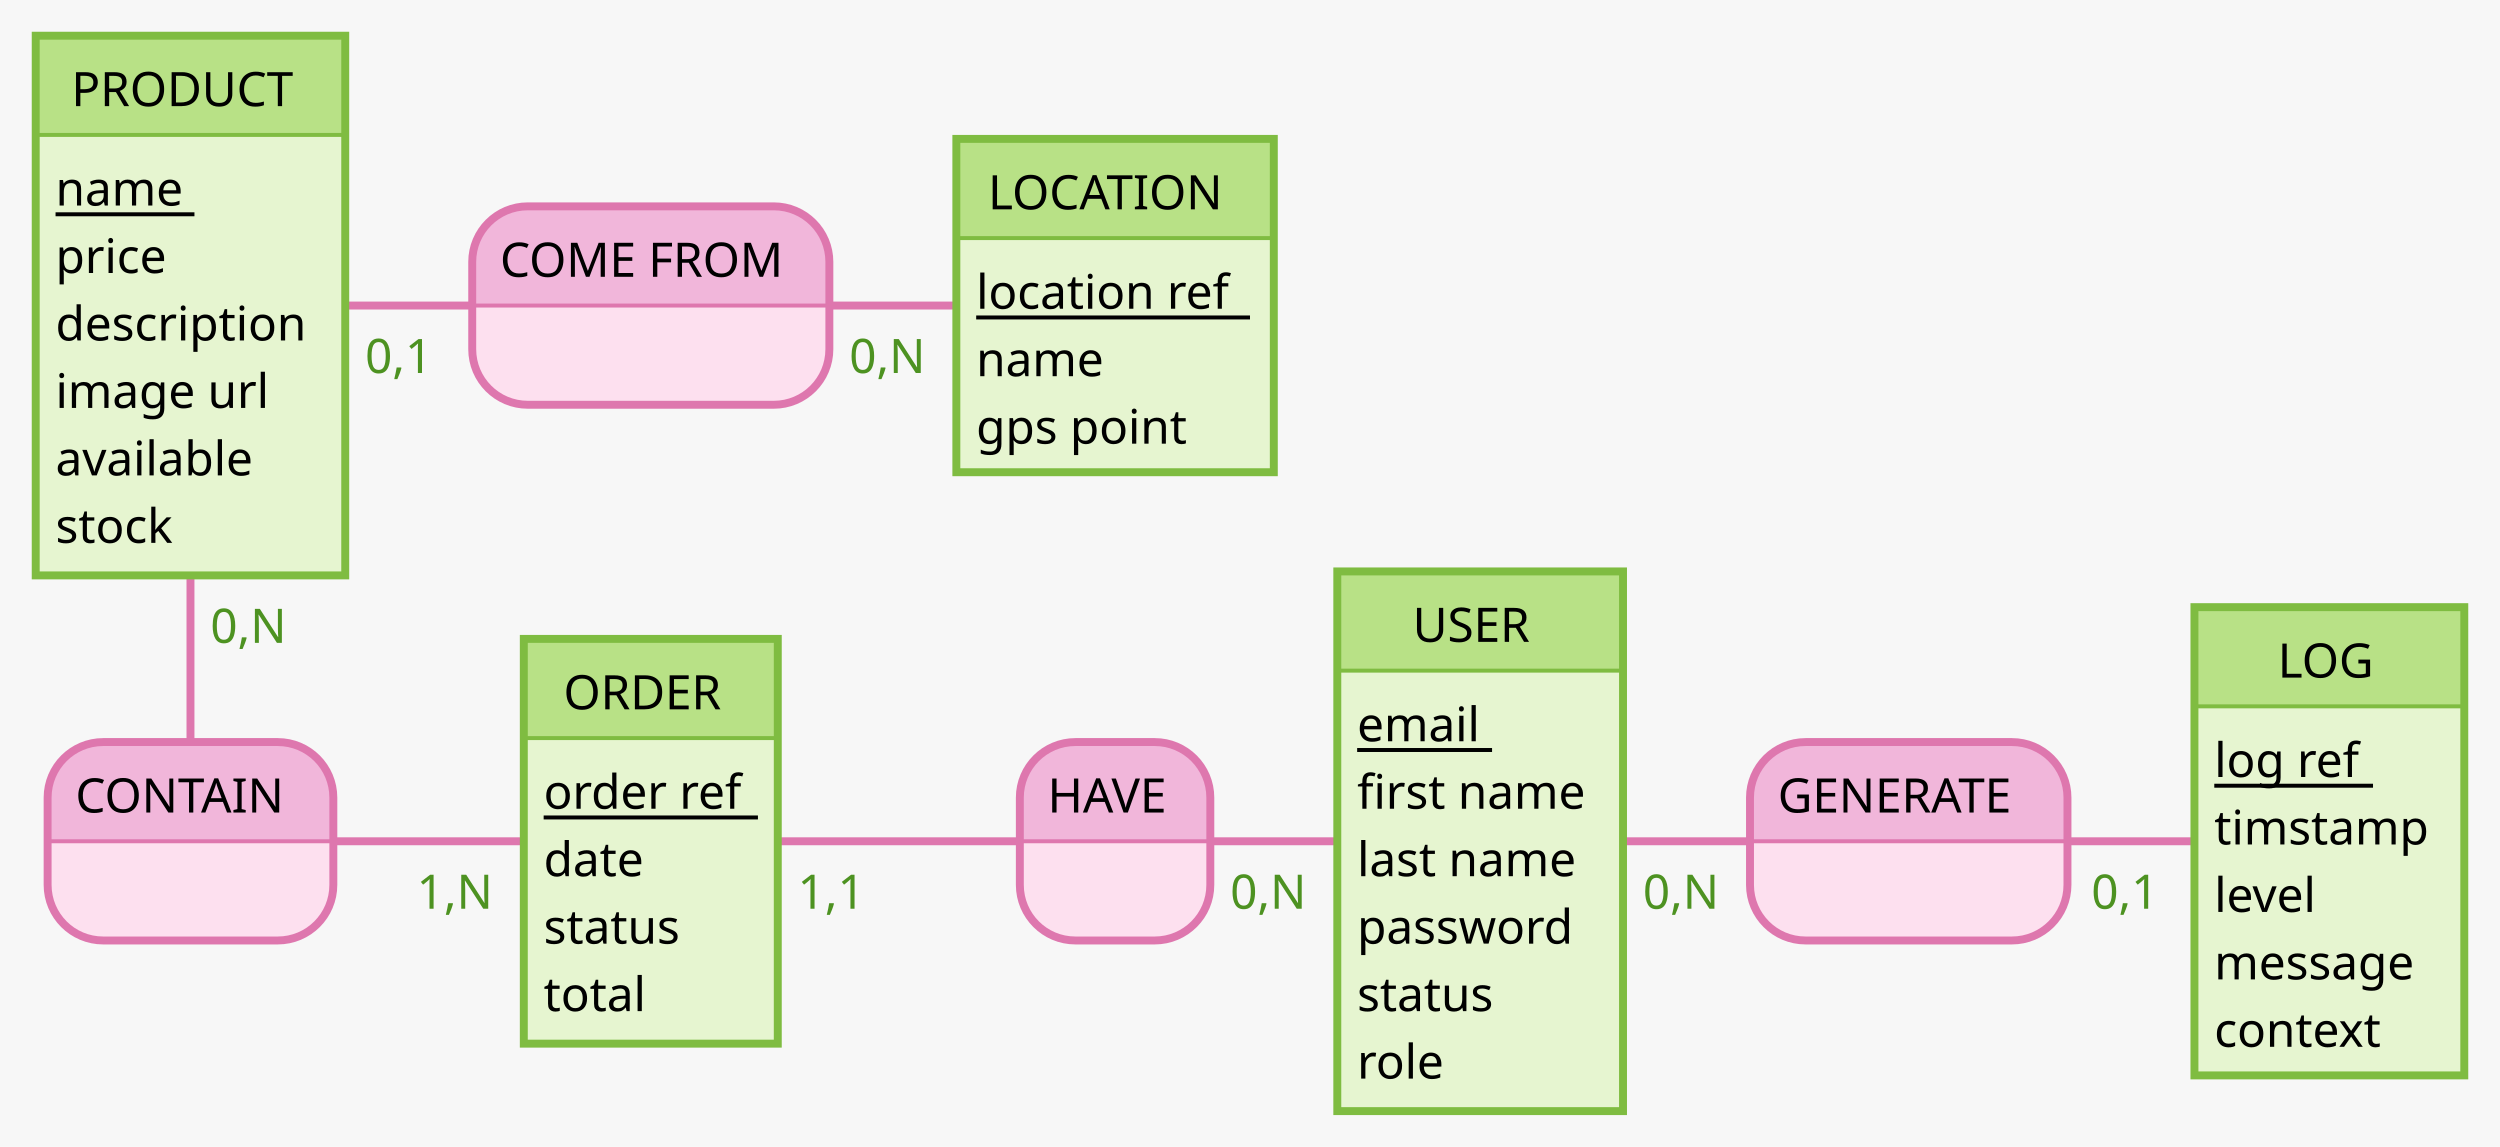
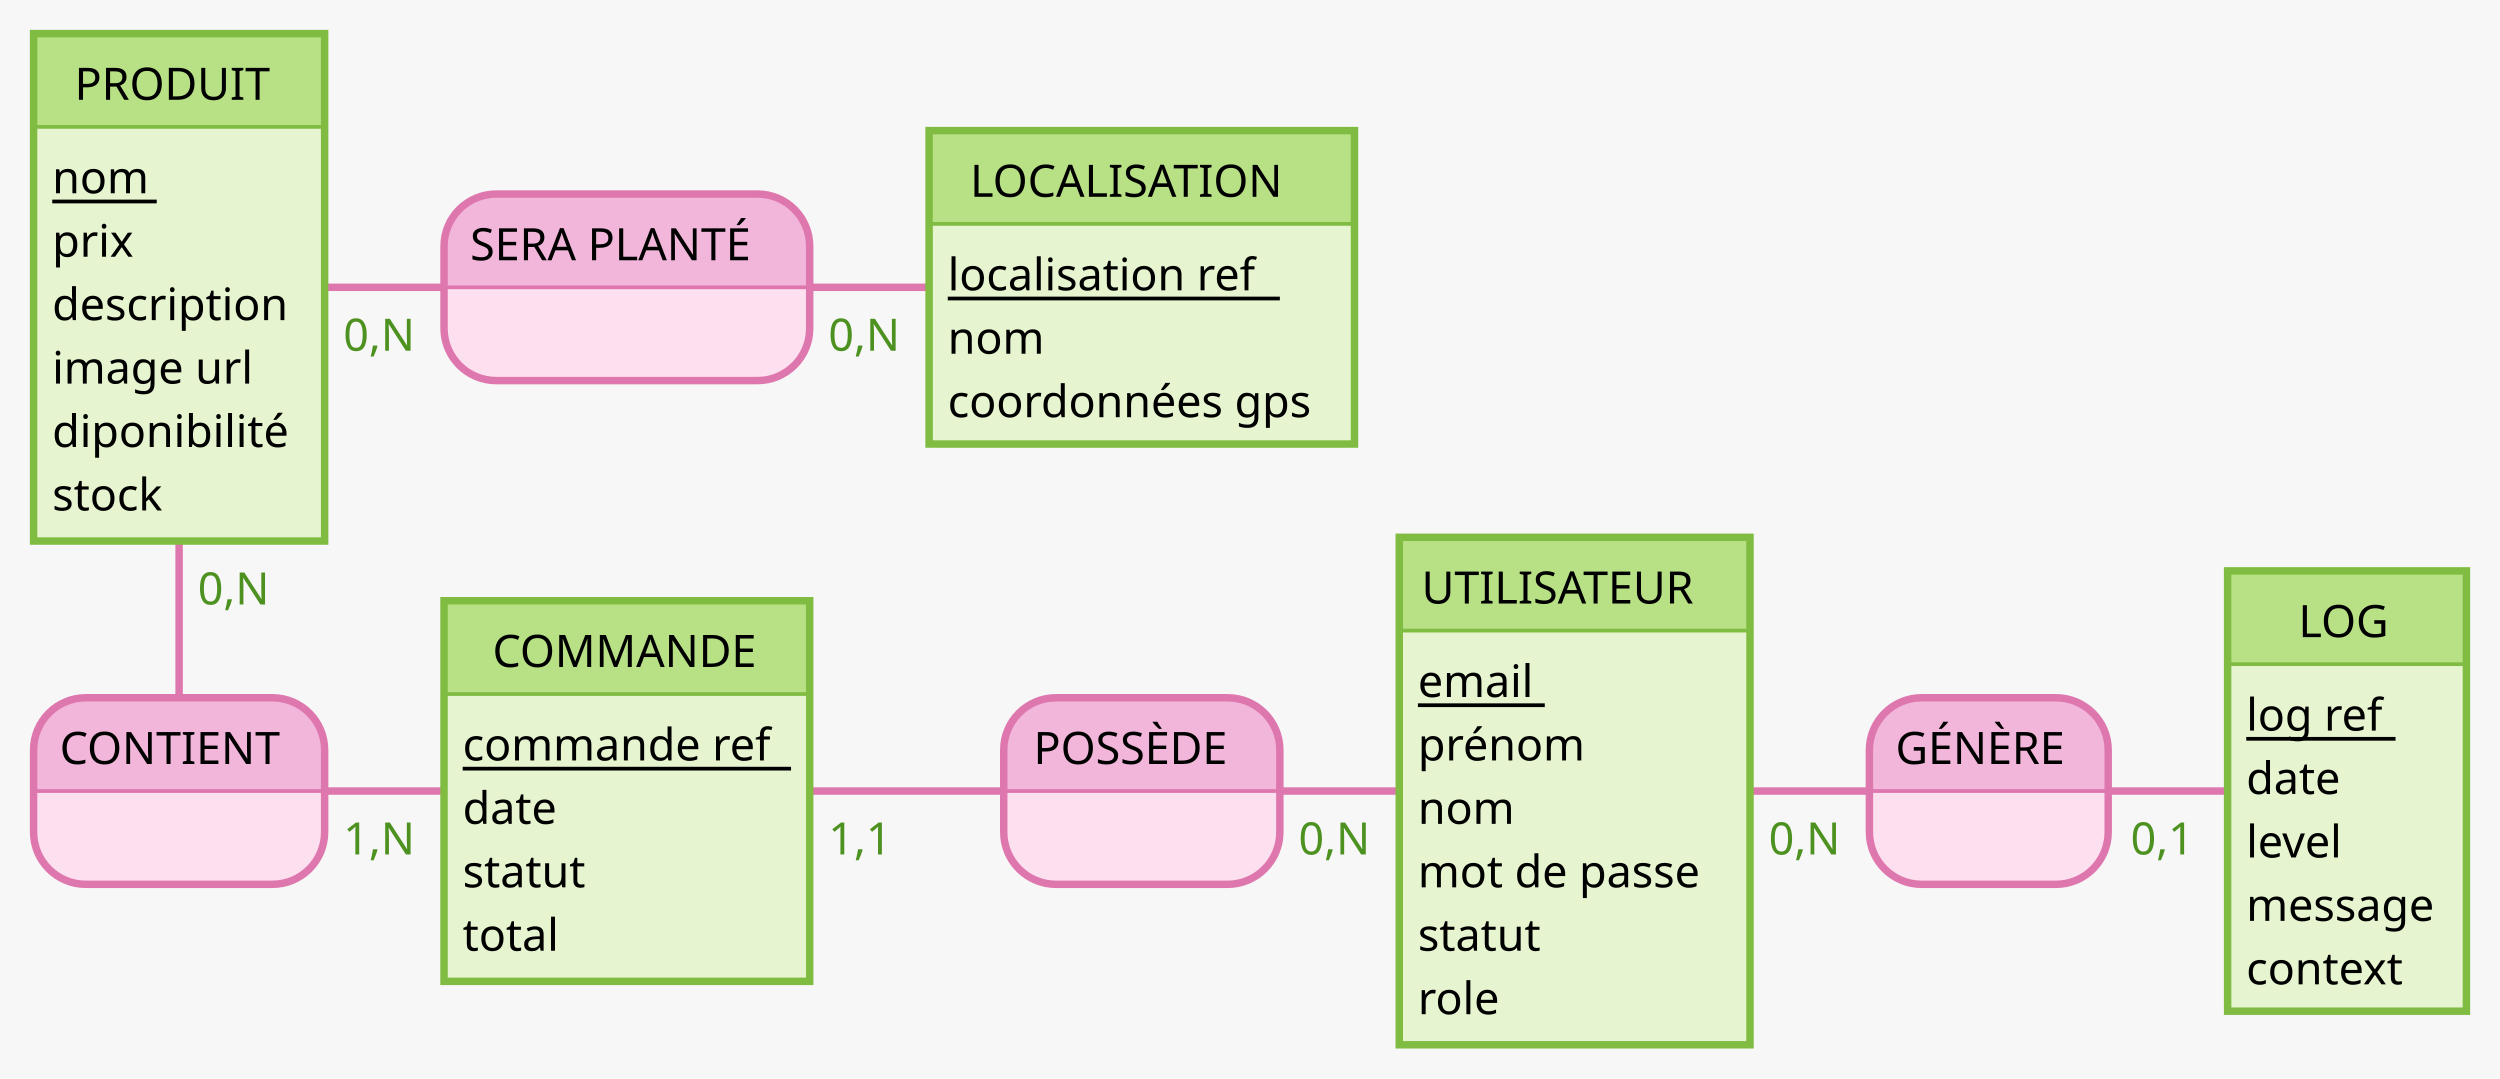
- <svg xmlns="http://www.w3.org/2000/svg" width="630" height="289" viewBox="0 0 630 289">
-   <rect x="0" y="0" width="630" height="289" fill="#f7f7f7" stroke="none" stroke-width="0" />
+ <svg xmlns="http://www.w3.org/2000/svg" width="670" height="289" viewBox="0 0 670 289">
+   <rect x="0" y="0" width="670" height="289" fill="#f7f7f7" stroke="none" stroke-width="0" />
  <g>
-     <line x1="281" y1="77" x2="164" y2="77" stroke="#de77ae" stroke-width="2" />
-     <line x1="48" y1="77" x2="164" y2="77" stroke="#de77ae" stroke-width="2" />
+     <line x1="306" y1="77" x2="168" y2="77" stroke="#de77ae" stroke-width="2" />
+     <line x1="48" y1="77" x2="168" y2="77" stroke="#de77ae" stroke-width="2" />
    <g>
-       <path d="M195 52 a14 14 90 0 1 14 14 V77 h-90 V66 a14 14 90 0 1 14 -14" fill="#f1b6da" stroke="#f1b6da" stroke-width="0" />
-       <path d="M209 77 v11 a14 14 90 0 1 -14 14 H133 a14 14 90 0 1 -14 -14 V77 H90" fill="#fde0ef" stroke="#fde0ef" stroke-width="0" />
-       <rect x="119" y="52" width="90" height="50" fill="none" rx="14" stroke="#de77ae" stroke-width="2" />
-       <line x1="119" y1="77" x2="209" y2="77" stroke="#de77ae" stroke-width="1" />
-       <text x="126" y="69.75" fill="#000000" font-family="Verdana" font-size="12">COME FROM</text>
+       <path d="M203 52 a14 14 90 0 1 14 14 V77 h-98 V66 a14 14 90 0 1 14 -14" fill="#f1b6da" stroke="#f1b6da" stroke-width="0" />
+       <path d="M217 77 v11 a14 14 90 0 1 -14 14 H133 a14 14 90 0 1 -14 -14 V77 H98" fill="#fde0ef" stroke="#fde0ef" stroke-width="0" />
+       <rect x="119" y="52" width="98" height="50" fill="none" rx="14" stroke="#de77ae" stroke-width="2" />
+       <line x1="119" y1="77" x2="217" y2="77" stroke="#de77ae" stroke-width="1" />
+       <text x="126" y="69.75" fill="#000000" font-family="Verdana" font-size="12">SERA PLANTÉ</text>
    </g>
-     <text x="214" y="94" fill="#4d9221" font-family="Verdana" font-size="12">0,N</text>
-     <text x="92" y="94" fill="#4d9221" font-family="Verdana" font-size="12">0,1</text>
+     <text x="222" y="94" fill="#4d9221" font-family="Verdana" font-size="12">0,N</text>
+     <text x="92" y="94" fill="#4d9221" font-family="Verdana" font-size="12">0,N</text>
  </g>
  <g>
    <line x1="48" y1="77" x2="48" y2="212" stroke="#de77ae" stroke-width="2" />
-     <line x1="164" y1="212" x2="48" y2="212" stroke="#de77ae" stroke-width="2" />
+     <line x1="168" y1="212" x2="48" y2="212" stroke="#de77ae" stroke-width="2" />
    <g>
-       <path d="M70 187 a14 14 90 0 1 14 14 V212 h-72 V201 a14 14 90 0 1 14 -14" fill="#f1b6da" stroke="#f1b6da" stroke-width="0" />
-       <path d="M84 212 v11 a14 14 90 0 1 -14 14 H26 a14 14 90 0 1 -14 -14 V212 H72" fill="#fde0ef" stroke="#fde0ef" stroke-width="0" />
-       <rect x="12" y="187" width="72" height="50" fill="none" rx="14" stroke="#de77ae" stroke-width="2" />
-       <line x1="12" y1="212" x2="84" y2="212" stroke="#de77ae" stroke-width="1" />
-       <text x="19" y="204.75" fill="#000000" font-family="Verdana" font-size="12">CONTAIN</text>
+       <path d="M73 187 a14 14 90 0 1 14 14 V212 h-78 V201 a14 14 90 0 1 14 -14" fill="#f1b6da" stroke="#f1b6da" stroke-width="0" />
+       <path d="M87 212 v11 a14 14 90 0 1 -14 14 H23 a14 14 90 0 1 -14 -14 V212 H78" fill="#fde0ef" stroke="#fde0ef" stroke-width="0" />
+       <rect x="9" y="187" width="78" height="50" fill="none" rx="14" stroke="#de77ae" stroke-width="2" />
+       <line x1="9" y1="212" x2="87" y2="212" stroke="#de77ae" stroke-width="1" />
+       <text x="16" y="204.75" fill="#000000" font-family="Verdana" font-size="12">CONTIENT</text>
    </g>
    <text x="53" y="162" fill="#4d9221" font-family="Verdana" font-size="12">0,N</text>
-     <text x="105" y="229" fill="#4d9221" font-family="Verdana" font-size="12">1,N</text>
+     <text x="92" y="229" fill="#4d9221" font-family="Verdana" font-size="12">1,N</text>
  </g>
  <g>
-     <line x1="164" y1="212" x2="281" y2="212" stroke="#de77ae" stroke-width="2" />
-     <line x1="373" y1="212" x2="281" y2="212" stroke="#de77ae" stroke-width="2" />
+     <line x1="168" y1="212" x2="306" y2="212" stroke="#de77ae" stroke-width="2" />
+     <line x1="422" y1="212" x2="306" y2="212" stroke="#de77ae" stroke-width="2" />
    <g>
-       <path d="M291 187 a14 14 90 0 1 14 14 V212 h-48 V201 a14 14 90 0 1 14 -14" fill="#f1b6da" stroke="#f1b6da" stroke-width="0" />
-       <path d="M305 212 v11 a14 14 90 0 1 -14 14 H271 a14 14 90 0 1 -14 -14 V212 H48" fill="#fde0ef" stroke="#fde0ef" stroke-width="0" />
-       <rect x="257" y="187" width="48" height="50" fill="none" rx="14" stroke="#de77ae" stroke-width="2" />
-       <line x1="257" y1="212" x2="305" y2="212" stroke="#de77ae" stroke-width="1" />
-       <text x="264" y="204.75" fill="#000000" font-family="Verdana" font-size="12">HAVE</text>
+       <path d="M329 187 a14 14 90 0 1 14 14 V212 h-74 V201 a14 14 90 0 1 14 -14" fill="#f1b6da" stroke="#f1b6da" stroke-width="0" />
+       <path d="M343 212 v11 a14 14 90 0 1 -14 14 H283 a14 14 90 0 1 -14 -14 V212 H74" fill="#fde0ef" stroke="#fde0ef" stroke-width="0" />
+       <rect x="269" y="187" width="74" height="50" fill="none" rx="14" stroke="#de77ae" stroke-width="2" />
+       <line x1="269" y1="212" x2="343" y2="212" stroke="#de77ae" stroke-width="1" />
+       <text x="277" y="204.75" fill="#000000" font-family="Verdana" font-size="12">POSSÈDE</text>
    </g>
-     <text x="201" y="229" fill="#4d9221" font-family="Verdana" font-size="12">1,1</text>
-     <text x="310" y="229" fill="#4d9221" font-family="Verdana" font-size="12">0,N</text>
+     <text x="222" y="229" fill="#4d9221" font-family="Verdana" font-size="12">1,1</text>
+     <text x="348" y="229" fill="#4d9221" font-family="Verdana" font-size="12">0,N</text>
  </g>
  <g>
-     <line x1="373" y1="212" x2="481" y2="212" stroke="#de77ae" stroke-width="2" />
-     <line x1="587" y1="212" x2="481" y2="212" stroke="#de77ae" stroke-width="2" />
+     <line x1="422" y1="212" x2="533" y2="212" stroke="#de77ae" stroke-width="2" />
+     <line x1="629" y1="212" x2="533" y2="212" stroke="#de77ae" stroke-width="2" />
    <g>
-       <path d="M507 187 a14 14 90 0 1 14 14 V212 h-80 V201 a14 14 90 0 1 14 -14" fill="#f1b6da" stroke="#f1b6da" stroke-width="0" />
-       <path d="M521 212 v11 a14 14 90 0 1 -14 14 H455 a14 14 90 0 1 -14 -14 V212 H80" fill="#fde0ef" stroke="#fde0ef" stroke-width="0" />
-       <rect x="441" y="187" width="80" height="50" fill="none" rx="14" stroke="#de77ae" stroke-width="2" />
-       <line x1="441" y1="212" x2="521" y2="212" stroke="#de77ae" stroke-width="1" />
-       <text x="448" y="204.75" fill="#000000" font-family="Verdana" font-size="12">GENERATE</text>
+       <path d="M551 187 a14 14 90 0 1 14 14 V212 h-64 V201 a14 14 90 0 1 14 -14" fill="#f1b6da" stroke="#f1b6da" stroke-width="0" />
+       <path d="M565 212 v11 a14 14 90 0 1 -14 14 H515 a14 14 90 0 1 -14 -14 V212 H64" fill="#fde0ef" stroke="#fde0ef" stroke-width="0" />
+       <rect x="501" y="187" width="64" height="50" fill="none" rx="14" stroke="#de77ae" stroke-width="2" />
+       <line x1="501" y1="212" x2="565" y2="212" stroke="#de77ae" stroke-width="1" />
+       <text x="508" y="204.75" fill="#000000" font-family="Verdana" font-size="12">GÉNÈRE</text>
    </g>
-     <text x="414" y="229" fill="#4d9221" font-family="Verdana" font-size="12">0,N</text>
-     <text x="527" y="229" fill="#4d9221" font-family="Verdana" font-size="12">0,1</text>
+     <text x="474" y="229" fill="#4d9221" font-family="Verdana" font-size="12">0,N</text>
+     <text x="571" y="229" fill="#4d9221" font-family="Verdana" font-size="12">0,1</text>
  </g>
  <g>
    <g>
      <rect x="9" y="9" width="78" height="25" fill="#b8e186" stroke="none" stroke-width="0" opacity="1" />
      <rect x="9" y="34" width="78" height="111" fill="#e6f5d0" stroke="none" stroke-width="0" opacity="1" />
      <rect x="9" y="9" width="78" height="136" fill="none" stroke="#7fbc41" stroke-width="2" opacity="1" />
      <line x1="9" y1="34" x2="87" y2="34" stroke="#7fbc41" stroke-width="1" />
    </g>
-     <text x="18" y="26.75" fill="#000000" font-family="Verdana" font-size="12">PRODUCT</text>
-     <text x="14" y="51.8" fill="#000000" font-family="Verdana" font-size="12">name</text>
-     <line x1="14" y1="54" x2="49" y2="54" stroke="#000000" stroke-width="1" />
-     <text x="14" y="68.8" fill="#000000" font-family="Verdana" font-size="12">price</text>
+     <text x="20" y="26.75" fill="#000000" font-family="Verdana" font-size="12">PRODUIT</text>
+     <text x="14" y="51.8" fill="#000000" font-family="Verdana" font-size="12">nom</text>
+     <line x1="14" y1="54" x2="42" y2="54" stroke="#000000" stroke-width="1" />
+     <text x="14" y="68.8" fill="#000000" font-family="Verdana" font-size="12">prix</text>
    <text x="14" y="85.8" fill="#000000" font-family="Verdana" font-size="12">description</text>
    <text x="14" y="102.8" fill="#000000" font-family="Verdana" font-size="12">image url</text>
-     <text x="14" y="119.8" fill="#000000" font-family="Verdana" font-size="12">available</text>
+     <text x="14" y="119.8" fill="#000000" font-family="Verdana" font-size="12">diponibilité</text>
    <text x="14" y="136.8" fill="#000000" font-family="Verdana" font-size="12">stock</text>
  </g>
  <g>
    <g>
-       <rect x="241" y="35" width="80" height="25" fill="#b8e186" stroke="none" stroke-width="0" opacity="1" />
-       <rect x="241" y="60" width="80" height="59" fill="#e6f5d0" stroke="none" stroke-width="0" opacity="1" />
-       <rect x="241" y="35" width="80" height="84" fill="none" stroke="#7fbc41" stroke-width="2" opacity="1" />
-       <line x1="241" y1="60" x2="321" y2="60" stroke="#7fbc41" stroke-width="1" />
+       <rect x="249" y="35" width="114" height="25" fill="#b8e186" stroke="none" stroke-width="0" opacity="1" />
+       <rect x="249" y="60" width="114" height="59" fill="#e6f5d0" stroke="none" stroke-width="0" opacity="1" />
+       <rect x="249" y="35" width="114" height="84" fill="none" stroke="#7fbc41" stroke-width="2" opacity="1" />
+       <line x1="249" y1="60" x2="363" y2="60" stroke="#7fbc41" stroke-width="1" />
    </g>
-     <text x="249" y="52.75" fill="#000000" font-family="Verdana" font-size="12">LOCATION</text>
-     <text x="246" y="77.8" fill="#000000" font-family="Verdana" font-size="12">location ref</text>
-     <line x1="246" y1="80" x2="315" y2="80" stroke="#000000" stroke-width="1" />
-     <text x="246" y="94.8" fill="#000000" font-family="Verdana" font-size="12">name</text>
-     <text x="246" y="111.8" fill="#000000" font-family="Verdana" font-size="12">gps point</text>
+     <text x="260" y="52.75" fill="#000000" font-family="Verdana" font-size="12">LOCALISATION</text>
+     <text x="254" y="77.8" fill="#000000" font-family="Verdana" font-size="12">localisation ref</text>
+     <line x1="254" y1="80" x2="343" y2="80" stroke="#000000" stroke-width="1" />
+     <text x="254" y="94.8" fill="#000000" font-family="Verdana" font-size="12">nom</text>
+     <text x="254" y="111.8" fill="#000000" font-family="Verdana" font-size="12">coordonnées gps</text>
  </g>
  <g>
    <g>
-       <rect x="132" y="161" width="64" height="25" fill="#b8e186" stroke="none" stroke-width="0" opacity="1" />
-       <rect x="132" y="186" width="64" height="77" fill="#e6f5d0" stroke="none" stroke-width="0" opacity="1" />
-       <rect x="132" y="161" width="64" height="102" fill="none" stroke="#7fbc41" stroke-width="2" opacity="1" />
-       <line x1="132" y1="186" x2="196" y2="186" stroke="#7fbc41" stroke-width="1" />
+       <rect x="119" y="161" width="98" height="25" fill="#b8e186" stroke="none" stroke-width="0" opacity="1" />
+       <rect x="119" y="186" width="98" height="77" fill="#e6f5d0" stroke="none" stroke-width="0" opacity="1" />
+       <rect x="119" y="161" width="98" height="102" fill="none" stroke="#7fbc41" stroke-width="2" opacity="1" />
+       <line x1="119" y1="186" x2="217" y2="186" stroke="#7fbc41" stroke-width="1" />
    </g>
-     <text x="142" y="178.75" fill="#000000" font-family="Verdana" font-size="12">ORDER</text>
-     <text x="137" y="203.8" fill="#000000" font-family="Verdana" font-size="12">order ref</text>
-     <line x1="137" y1="206" x2="191" y2="206" stroke="#000000" stroke-width="1" />
-     <text x="137" y="220.8" fill="#000000" font-family="Verdana" font-size="12">date</text>
-     <text x="137" y="237.8" fill="#000000" font-family="Verdana" font-size="12">status</text>
-     <text x="137" y="254.8" fill="#000000" font-family="Verdana" font-size="12">total</text>
+     <text x="132" y="178.75" fill="#000000" font-family="Verdana" font-size="12">COMMANDE</text>
+     <text x="124" y="203.8" fill="#000000" font-family="Verdana" font-size="12">commande ref</text>
+     <line x1="124" y1="206" x2="212" y2="206" stroke="#000000" stroke-width="1" />
+     <text x="124" y="220.8" fill="#000000" font-family="Verdana" font-size="12">date</text>
+     <text x="124" y="237.8" fill="#000000" font-family="Verdana" font-size="12">statut</text>
+     <text x="124" y="254.8" fill="#000000" font-family="Verdana" font-size="12">total</text>
  </g>
  <g>
    <g>
-       <rect x="337" y="144" width="72" height="25" fill="#b8e186" stroke="none" stroke-width="0" opacity="1" />
-       <rect x="337" y="169" width="72" height="111" fill="#e6f5d0" stroke="none" stroke-width="0" opacity="1" />
-       <rect x="337" y="144" width="72" height="136" fill="none" stroke="#7fbc41" stroke-width="2" opacity="1" />
-       <line x1="337" y1="169" x2="409" y2="169" stroke="#7fbc41" stroke-width="1" />
+       <rect x="375" y="144" width="94" height="25" fill="#b8e186" stroke="none" stroke-width="0" opacity="1" />
+       <rect x="375" y="169" width="94" height="111" fill="#e6f5d0" stroke="none" stroke-width="0" opacity="1" />
+       <rect x="375" y="144" width="94" height="136" fill="none" stroke="#7fbc41" stroke-width="2" opacity="1" />
+       <line x1="375" y1="169" x2="469" y2="169" stroke="#7fbc41" stroke-width="1" />
    </g>
-     <text x="356" y="161.75" fill="#000000" font-family="Verdana" font-size="12">USER</text>
-     <text x="342" y="186.8" fill="#000000" font-family="Verdana" font-size="12">email</text>
-     <line x1="342" y1="189" x2="376" y2="189" stroke="#000000" stroke-width="1" />
-     <text x="342" y="203.8" fill="#000000" font-family="Verdana" font-size="12">first name</text>
-     <text x="342" y="220.8" fill="#000000" font-family="Verdana" font-size="12">last name</text>
-     <text x="342" y="237.8" fill="#000000" font-family="Verdana" font-size="12">password</text>
-     <text x="342" y="254.8" fill="#000000" font-family="Verdana" font-size="12">status</text>
-     <text x="342" y="271.8" fill="#000000" font-family="Verdana" font-size="12">role</text>
+     <text x="381" y="161.75" fill="#000000" font-family="Verdana" font-size="12">UTILISATEUR</text>
+     <text x="380" y="186.8" fill="#000000" font-family="Verdana" font-size="12">email</text>
+     <line x1="380" y1="189" x2="414" y2="189" stroke="#000000" stroke-width="1" />
+     <text x="380" y="203.8" fill="#000000" font-family="Verdana" font-size="12">prénom</text>
+     <text x="380" y="220.8" fill="#000000" font-family="Verdana" font-size="12">nom</text>
+     <text x="380" y="237.8" fill="#000000" font-family="Verdana" font-size="12">mot de passe</text>
+     <text x="380" y="254.8" fill="#000000" font-family="Verdana" font-size="12">statut</text>
+     <text x="380" y="271.8" fill="#000000" font-family="Verdana" font-size="12">role</text>
  </g>
  <g>
    <g>
-       <rect x="553" y="153" width="68" height="25" fill="#b8e186" stroke="none" stroke-width="0" opacity="1" />
-       <rect x="553" y="178" width="68" height="93" fill="#e6f5d0" stroke="none" stroke-width="0" opacity="1" />
-       <rect x="553" y="153" width="68" height="118" fill="none" stroke="#7fbc41" stroke-width="2" opacity="1" />
-       <line x1="553" y1="178" x2="621" y2="178" stroke="#7fbc41" stroke-width="1" />
+       <rect x="597" y="153" width="64" height="25" fill="#b8e186" stroke="none" stroke-width="0" opacity="1" />
+       <rect x="597" y="178" width="64" height="93" fill="#e6f5d0" stroke="none" stroke-width="0" opacity="1" />
+       <rect x="597" y="153" width="64" height="118" fill="none" stroke="#7fbc41" stroke-width="2" opacity="1" />
+       <line x1="597" y1="178" x2="661" y2="178" stroke="#7fbc41" stroke-width="1" />
    </g>
-     <text x="574" y="170.75" fill="#000000" font-family="Verdana" font-size="12">LOG</text>
-     <text x="558" y="195.8" fill="#000000" font-family="Verdana" font-size="12">log ref</text>
-     <line x1="558" y1="198" x2="598" y2="198" stroke="#000000" stroke-width="1" />
-     <text x="558" y="212.8" fill="#000000" font-family="Verdana" font-size="12">timstamp</text>
-     <text x="558" y="229.8" fill="#000000" font-family="Verdana" font-size="12">level</text>
-     <text x="558" y="246.8" fill="#000000" font-family="Verdana" font-size="12">message</text>
-     <text x="558" y="263.8" fill="#000000" font-family="Verdana" font-size="12">context</text>
+     <text x="616" y="170.75" fill="#000000" font-family="Verdana" font-size="12">LOG</text>
+     <text x="602" y="195.8" fill="#000000" font-family="Verdana" font-size="12">log ref</text>
+     <line x1="602" y1="198" x2="642" y2="198" stroke="#000000" stroke-width="1" />
+     <text x="602" y="212.8" fill="#000000" font-family="Verdana" font-size="12">date</text>
+     <text x="602" y="229.8" fill="#000000" font-family="Verdana" font-size="12">level</text>
+     <text x="602" y="246.8" fill="#000000" font-family="Verdana" font-size="12">message</text>
+     <text x="602" y="263.8" fill="#000000" font-family="Verdana" font-size="12">context</text>
  </g>
</svg>
